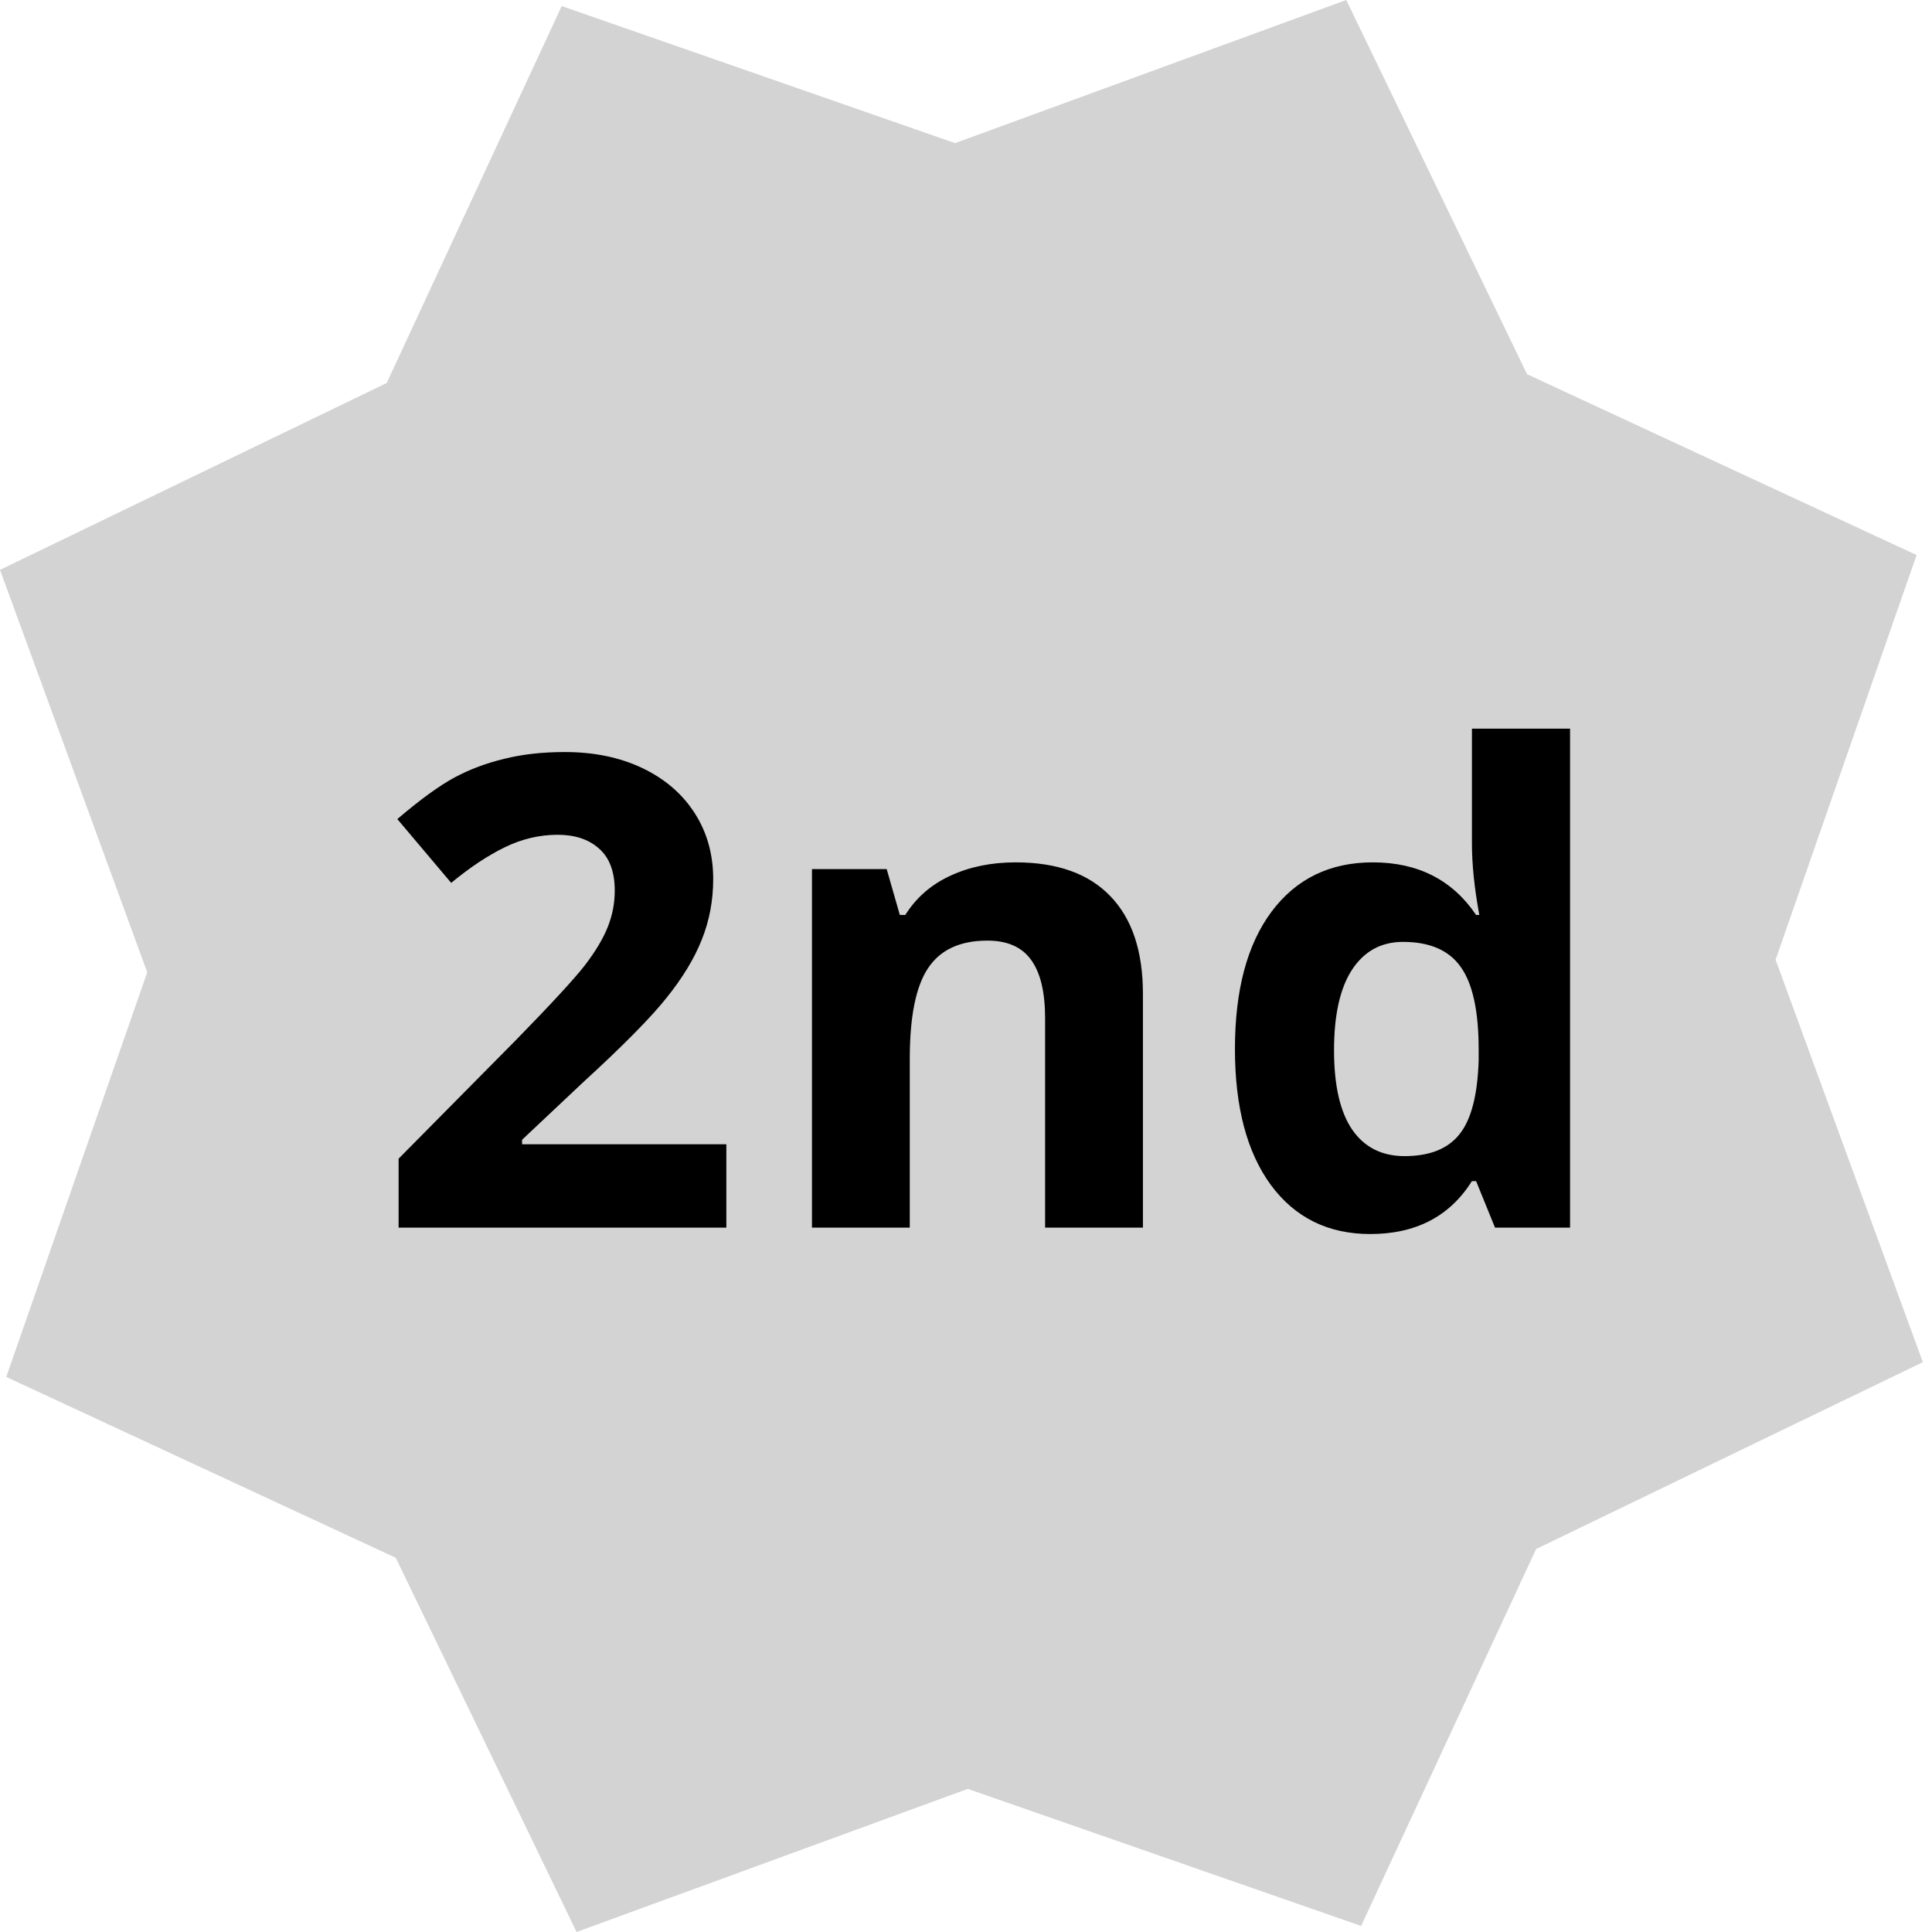
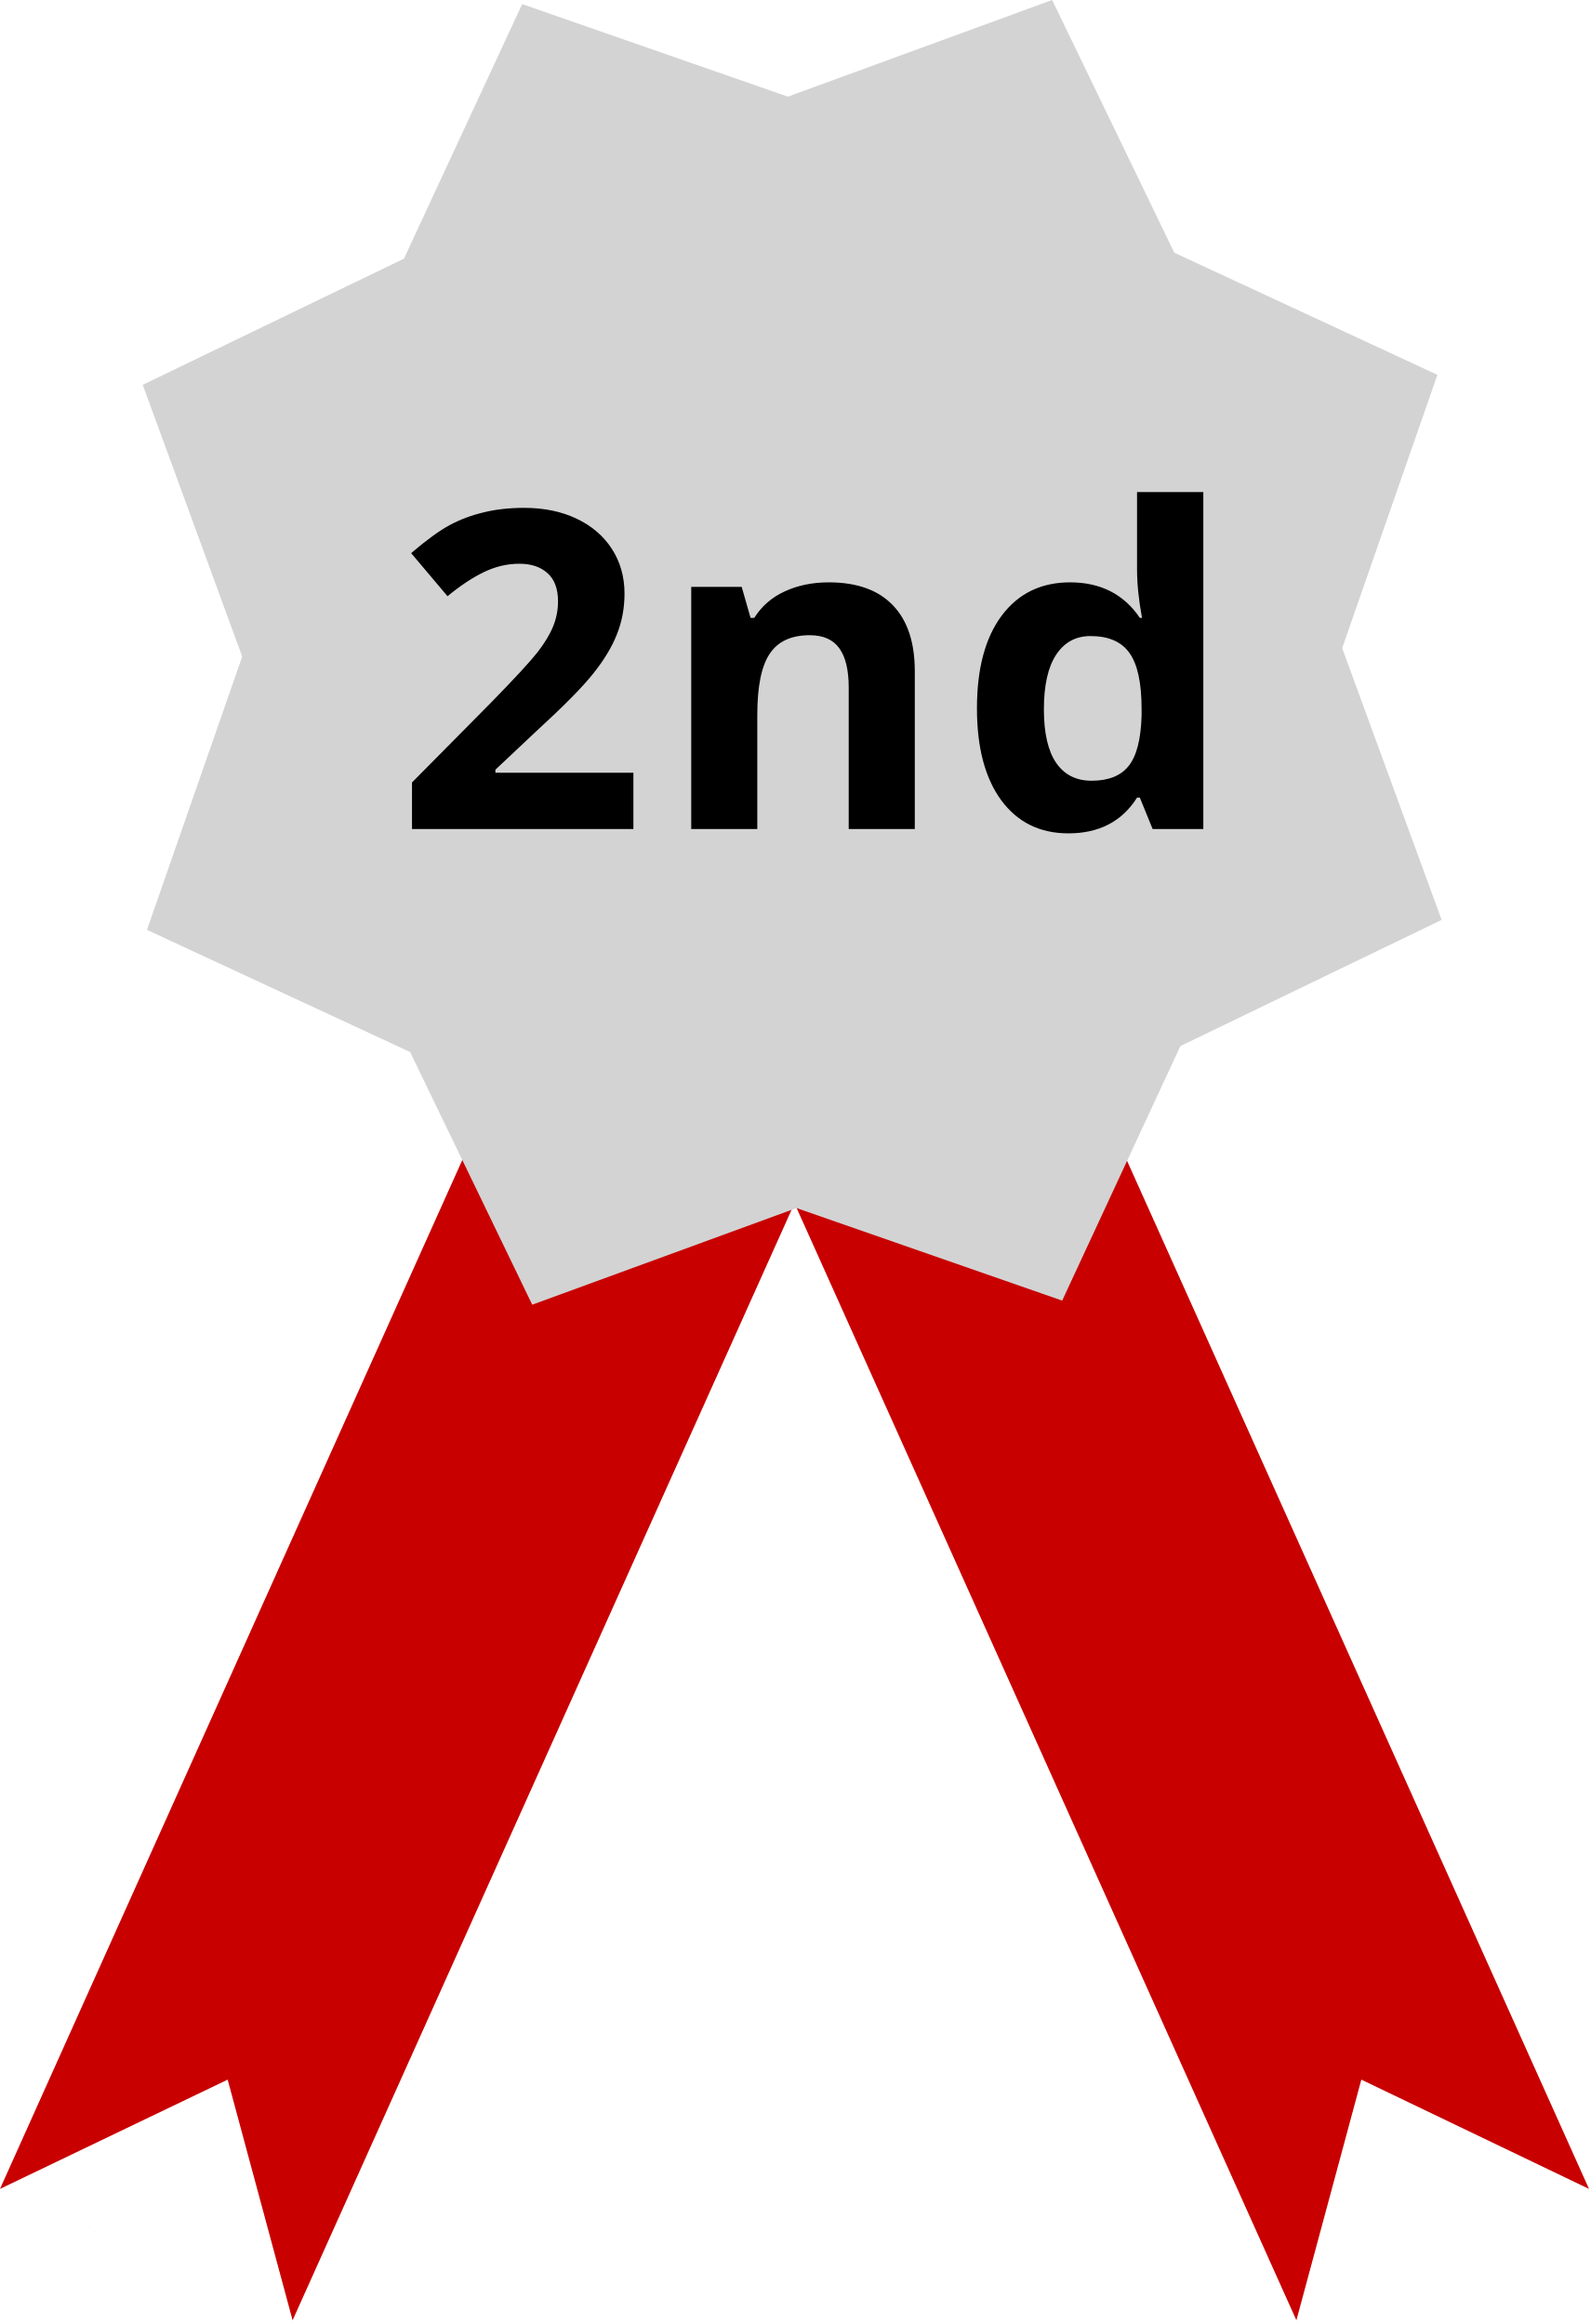
- <svg xmlns="http://www.w3.org/2000/svg" width="192" height="192" viewBox="0 0 192 192" fill="none">
-   <path d="M190.469 55.161L151.758 37.187L133.789 0L94.914 14.223L55.823 0.602L38.43 38.062L0 56.632L14.632 96.625L0.62 136.839L39.331 154.813L57.3 192L96.177 177.777L135.266 191.398L152.659 153.939L191.089 135.369L176.457 95.376L190.469 55.161Z" fill="#D3D3D3" />
-   <path d="M72.184 122H39.613V115.148L51.309 103.324C54.773 99.776 57.035 97.322 58.098 95.963C59.16 94.581 59.925 93.307 60.392 92.138C60.86 90.969 61.093 89.758 61.093 88.505C61.093 86.635 60.573 85.244 59.532 84.33C58.512 83.416 57.142 82.96 55.421 82.96C53.615 82.96 51.862 83.374 50.162 84.203C48.462 85.031 46.688 86.21 44.84 87.74L39.486 81.398C41.781 79.443 43.682 78.062 45.191 77.255C46.699 76.448 48.346 75.831 50.13 75.406C51.915 74.96 53.912 74.737 56.122 74.737C59.033 74.737 61.603 75.268 63.834 76.331C66.065 77.393 67.797 78.88 69.029 80.793C70.261 82.705 70.877 84.893 70.877 87.358C70.877 89.504 70.495 91.522 69.73 93.413C68.987 95.283 67.818 97.205 66.225 99.181C64.652 101.157 61.869 103.972 57.875 107.627L51.883 113.268V113.714H72.184V122ZM113.582 122H103.861V101.189C103.861 98.618 103.405 96.695 102.491 95.421C101.577 94.125 100.122 93.477 98.125 93.477C95.405 93.477 93.44 94.39 92.229 96.217C91.018 98.023 90.412 101.03 90.412 105.237V122H80.692V86.37H88.118L89.424 90.927H89.966C91.05 89.206 92.537 87.91 94.428 87.039C96.34 86.147 98.507 85.7 100.929 85.7C105.072 85.7 108.217 86.826 110.363 89.079C112.509 91.309 113.582 94.539 113.582 98.767V122ZM136.176 122.637C131.99 122.637 128.697 121.012 126.296 117.761C123.917 114.511 122.727 110.006 122.727 104.249C122.727 98.406 123.938 93.859 126.36 90.608C128.803 87.336 132.16 85.7 136.431 85.7C140.914 85.7 144.335 87.443 146.693 90.927H147.012C146.523 88.271 146.279 85.902 146.279 83.82V72.411H156.031V122H148.573L146.693 117.379H146.279C144.069 120.885 140.701 122.637 136.176 122.637ZM139.586 114.893C142.072 114.893 143.888 114.171 145.036 112.726C146.204 111.281 146.842 108.827 146.948 105.364V104.312C146.948 100.488 146.353 97.747 145.163 96.09C143.995 94.433 142.082 93.604 139.427 93.604C137.259 93.604 135.57 94.528 134.359 96.377C133.17 98.204 132.575 100.87 132.575 104.376C132.575 107.882 133.18 110.516 134.391 112.28C135.602 114.022 137.334 114.893 139.586 114.893Z" fill="black" />
+ <svg xmlns="http://www.w3.org/2000/svg" width="234" height="342" viewBox="0 0 234 342" fill="none">
+   <path fill-rule="evenodd" clip-rule="evenodd" d="M116.769 177.337L73.722 158L-8.4531e-06 322.116L43.047 341.453L43.047 341.453L0.001 322.117L33.493 306.041L43.047 341.452L116.769 177.337Z" fill="#C80000" />
+   <path fill-rule="evenodd" clip-rule="evenodd" d="M117.001 177.337L160.048 158L233.771 322.116L190.724 341.453L190.724 341.453L233.769 322.117L200.277 306.041L190.723 341.452L117.001 177.337Z" fill="#C80000" />
+   <path d="M211.469 55.161L172.758 37.187L154.789 0L115.914 14.223L76.823 0.602L59.43 38.062L21 56.632L35.632 96.625L21.62 136.839L60.331 154.813L78.3 192L117.176 177.777L156.266 191.398L173.659 153.939L212.089 135.369L197.457 95.376L211.469 55.161Z" fill="#D3D3D3" />
+   <path d="M93.184 122H60.613V115.148L72.309 103.324C75.773 99.776 78.035 97.322 79.098 95.963C80.16 94.581 80.925 93.307 81.392 92.138C81.86 90.969 82.094 89.758 82.094 88.505C82.094 86.635 81.573 85.244 80.532 84.33C79.512 83.416 78.142 82.96 76.421 82.96C74.615 82.96 72.862 83.374 71.162 84.203C69.463 85.031 67.688 86.21 65.84 87.74L60.486 81.398C62.781 79.443 64.682 78.062 66.191 77.255C67.699 76.448 69.346 75.831 71.13 75.406C72.915 74.96 74.912 74.737 77.122 74.737C80.033 74.737 82.603 75.268 84.834 76.331C87.065 77.393 88.797 78.88 90.029 80.793C91.261 82.705 91.877 84.893 91.877 87.358C91.877 89.504 91.495 91.522 90.73 93.413C89.987 95.283 88.818 97.205 87.225 99.181C85.652 101.157 82.869 103.972 78.875 107.627L72.883 113.268V113.714H93.184V122ZM134.582 122H124.861V101.189C124.861 98.618 124.405 96.695 123.491 95.421C122.577 94.125 121.122 93.477 119.125 93.477C116.405 93.477 114.44 94.39 113.229 96.217C112.018 98.023 111.412 101.03 111.412 105.237V122H101.692V86.37H109.118L110.424 90.927H110.966C112.05 89.206 113.537 87.91 115.428 87.039C117.34 86.147 119.507 85.7 121.929 85.7C126.072 85.7 129.217 86.826 131.363 89.079C133.509 91.309 134.582 94.539 134.582 98.767V122ZM157.176 122.637C152.99 122.637 149.697 121.012 147.296 117.761C144.917 114.511 143.727 110.006 143.727 104.249C143.727 98.406 144.938 93.859 147.36 90.608C149.803 87.336 153.16 85.7 157.431 85.7C161.914 85.7 165.335 87.443 167.693 90.927H168.012C167.523 88.271 167.279 85.902 167.279 83.82V72.411H177.031V122H169.573L167.693 117.379H167.279C165.069 120.885 161.701 122.637 157.176 122.637ZM160.586 114.893C163.072 114.893 164.888 114.171 166.036 112.726C167.204 111.281 167.842 108.827 167.948 105.364V104.312C167.948 100.488 167.353 97.747 166.163 96.09C164.995 94.433 163.082 93.604 160.427 93.604C158.259 93.604 156.57 94.528 155.359 96.377C154.17 98.204 153.575 100.87 153.575 104.376C153.575 107.882 154.18 110.516 155.391 112.28C156.602 114.022 158.334 114.893 160.586 114.893Z" fill="black" />
</svg>
